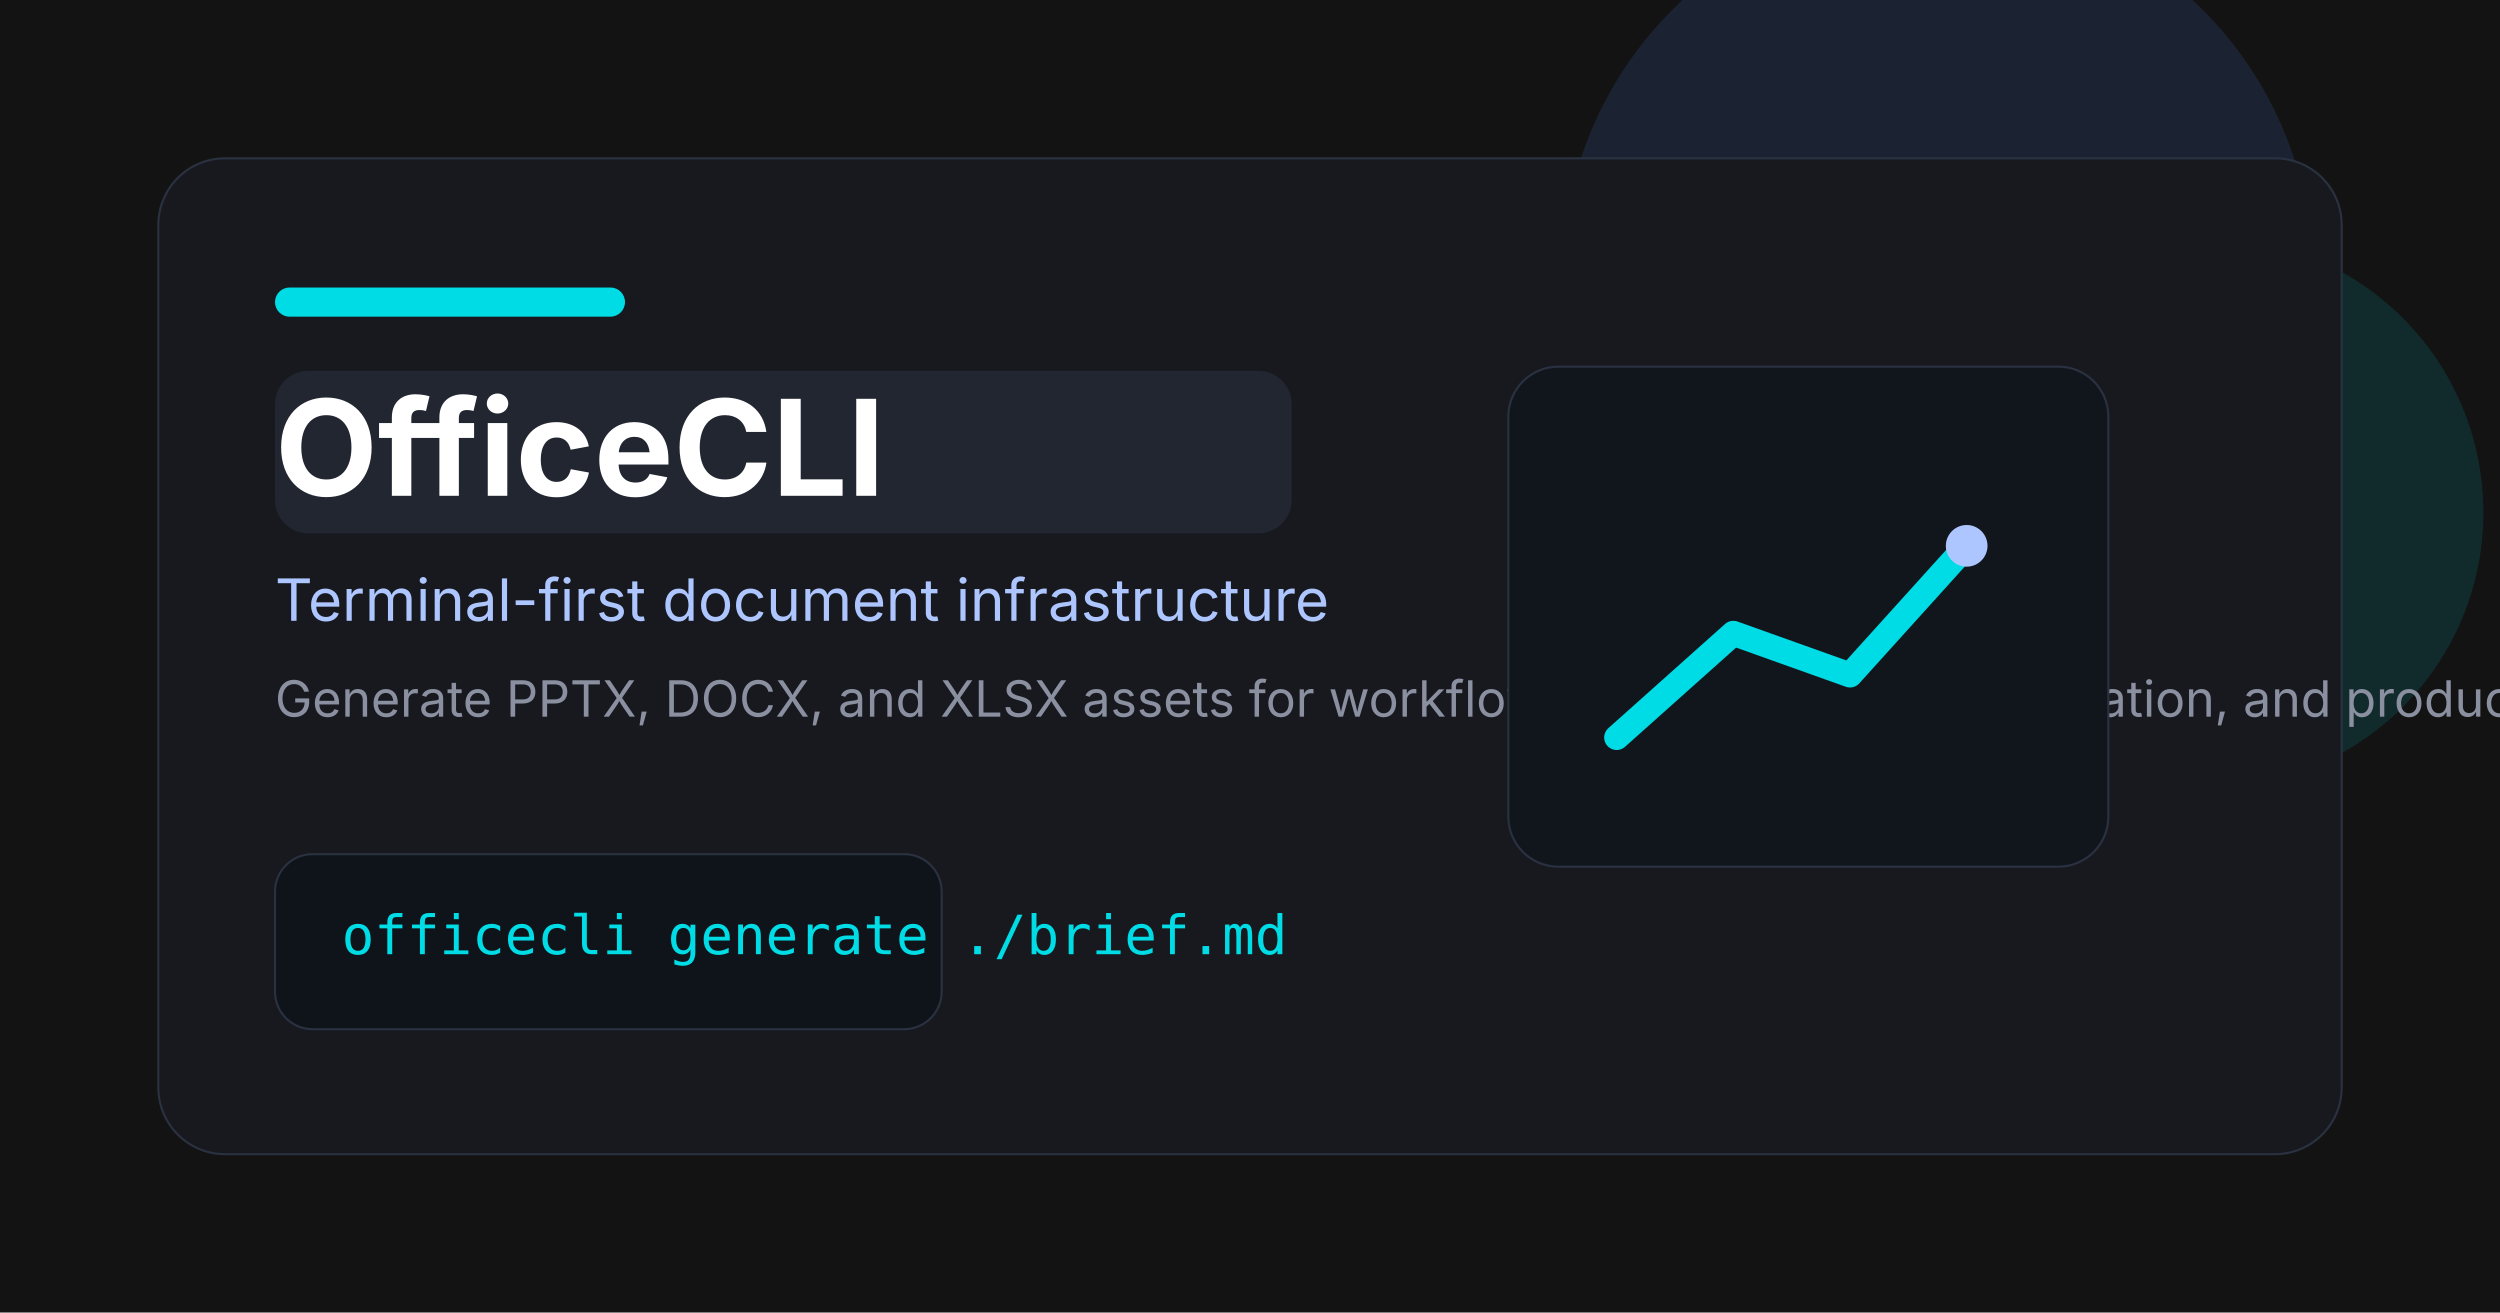
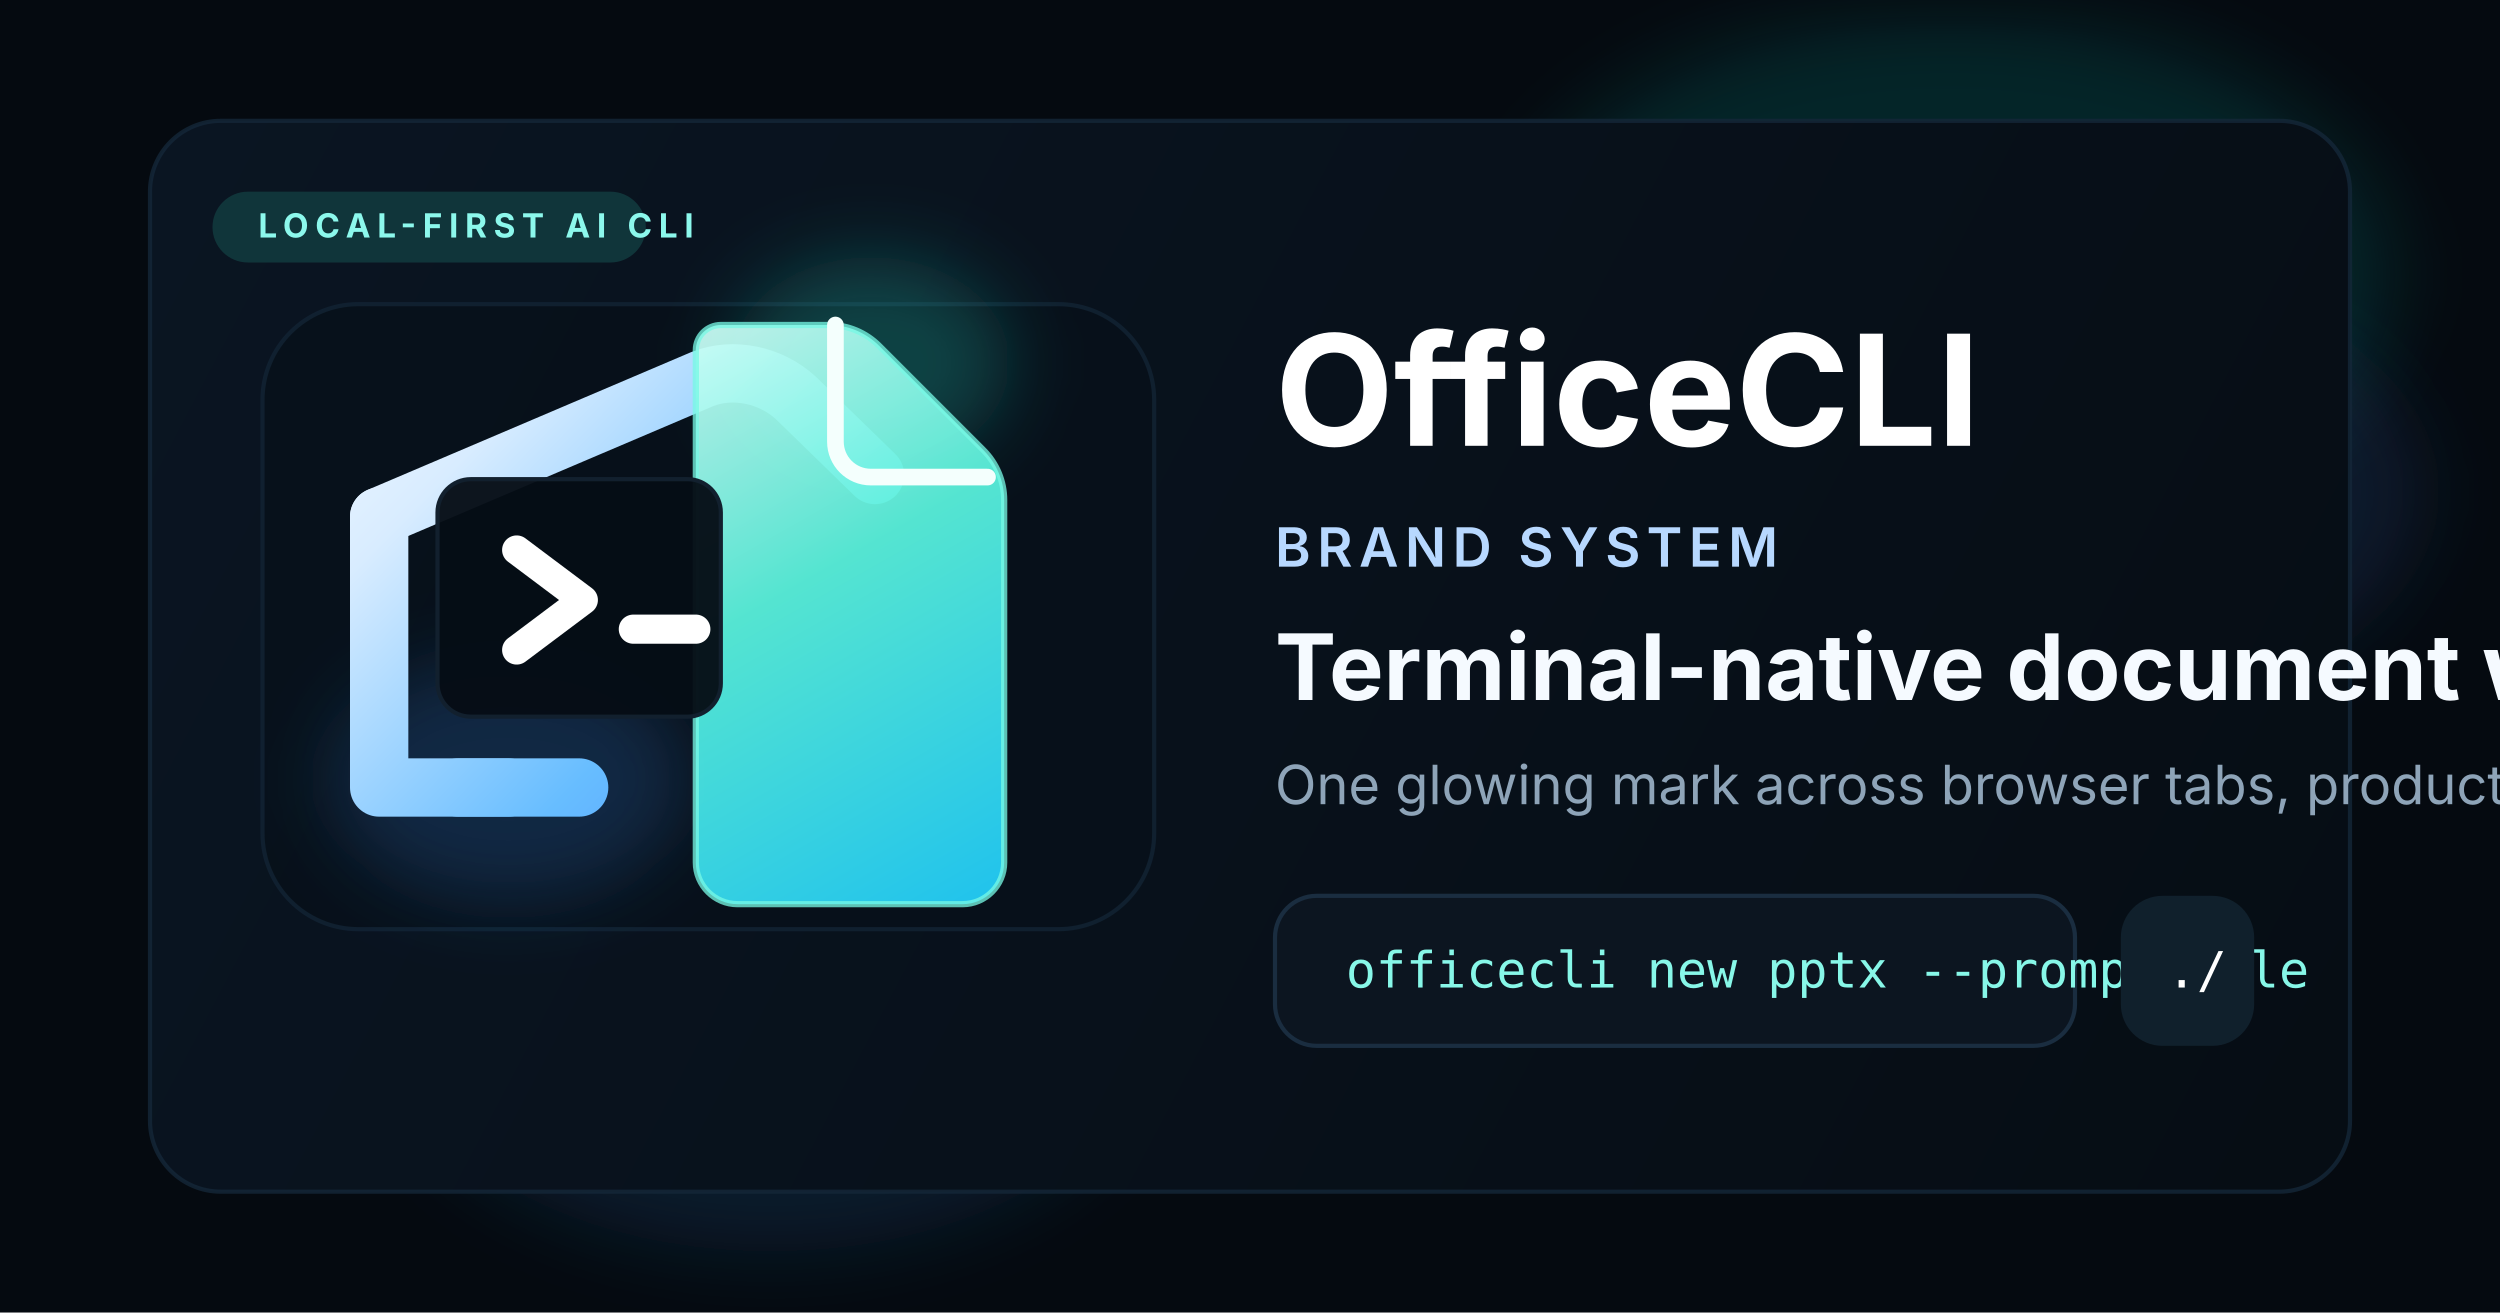
<svg xmlns="http://www.w3.org/2000/svg" width="1200" height="630" viewBox="0 0 1200 630" fill="none">
-   <rect width="1200" height="630" fill="#131313" />
-   <circle cx="930" cy="132" r="180" fill="#4F8EFF" fill-opacity="0.14" />
-   <circle cx="1060" cy="246" r="132" fill="#00DCE5" fill-opacity="0.12" />
-   <rect x="76" y="76" width="1048" height="478" rx="32" fill="#17191F" stroke="#2A3140" />
-   <rect x="132" y="138" width="168" height="14" rx="7" fill="#00DCE5" />
-   <rect x="132" y="178" width="488" height="78" rx="16" fill="#AEC6FF" fill-opacity="0.08" />
-   <text x="132" y="238" fill="#FFFFFF" font-size="64" font-family="Avenir Next, Inter, sans-serif" font-weight="700">OfficeCLI</text>
-   <text x="132" y="298" fill="#AEC6FF" font-size="28" font-family="Avenir Next, Inter, sans-serif">Terminal-first document infrastructure</text>
-   <text x="132" y="344" fill="#8B90A0" font-size="24" font-family="Avenir Next, Inter, sans-serif">Generate PPTX, DOCX, and XLSX assets for workflows, billing-backed automation, and production pipelines.</text>
-   <rect x="132" y="410" width="320" height="84" rx="18" fill="#0F141A" stroke="#2A3140" />
-   <text x="164" y="458" fill="#00DCE5" font-size="26" font-family="SFMono-Regular, Menlo, monospace">officecli generate ./brief.md</text>
-   <rect x="724" y="176" width="288" height="240" rx="24" fill="#10161C" stroke="#2A3140" />
-   <path d="M776 354L832 304L888 324L944 262" stroke="#00DCE5" stroke-width="12" stroke-linecap="round" stroke-linejoin="round" />
-   <circle cx="944" cy="262" r="10" fill="#AEC6FF" />
+   <defs>
+     <linearGradient id="bg" x1="85" y1="54" x2="1098" y2="586" gradientUnits="userSpaceOnUse">
+       <stop stop-color="#0A1522" />
+       <stop offset="1" stop-color="#060D14" />
+     </linearGradient>
+     <linearGradient id="frame" x1="164" y1="130" x2="430" y2="390" gradientUnits="userSpaceOnUse">
+       <stop stop-color="#FAFDFF" />
+       <stop offset="0.28" stop-color="#D8ECFF" />
+       <stop offset="0.68" stop-color="#67BDFF" />
+       <stop offset="1" stop-color="#4E8FFF" />
+     </linearGradient>
+     <linearGradient id="doc" x1="366" y1="112" x2="548" y2="432" gradientUnits="userSpaceOnUse">
+       <stop stop-color="#E0FFFA" />
+       <stop offset="0.42" stop-color="#5AF2DC" />
+       <stop offset="1" stop-color="#18C7FF" />
+     </linearGradient>
+     <filter id="softGlow" x="0" y="0" width="1200" height="630" filterUnits="userSpaceOnUse">
+       <feGaussianBlur stdDeviation="18" />
+     </filter>
+   </defs>
+   <rect width="1200" height="630" fill="#050A10" />
+   <ellipse cx="370" cy="490" rx="180" ry="110" fill="#3D98FF" fill-opacity="0.12" filter="url(#softGlow)" />
+   <ellipse cx="936" cy="132" rx="212" ry="124" fill="#23F0D8" fill-opacity="0.12" filter="url(#softGlow)" />
+   <ellipse cx="1012" cy="236" rx="150" ry="100" fill="#4E8FFF" fill-opacity="0.12" filter="url(#softGlow)" />
+   <rect x="72" y="58" width="1056" height="514" rx="34" fill="url(#bg)" />
+   <rect x="72" y="58" width="1056" height="514" rx="34" stroke="#152739" stroke-opacity="0.8" stroke-width="2" />
+   <rect x="102" y="92" width="208" height="34" rx="17" fill="#10353A" />
+   <text x="124" y="114" fill="#8CF8EC" font-size="16" font-family="Inter, Arial, sans-serif" font-weight="700" letter-spacing="0.2em">LOCAL-FIRST AI CLI</text>
+   <rect x="126" y="146" width="428" height="300" rx="46" fill="#07111A" fill-opacity="0.92" stroke="#132435" stroke-opacity="0.78" stroke-width="2" />
+   <ellipse cx="418" cy="174" rx="66" ry="50" fill="#23F0D8" fill-opacity="0.22" filter="url(#softGlow)" />
+   <ellipse cx="244" cy="374" rx="86" ry="58" fill="#3D98FF" fill-opacity="0.18" filter="url(#softGlow)" />
+   <path d="M182 248L337 182C352 176 370 180 382 191L420 228" stroke="url(#frame)" stroke-width="28" stroke-linecap="round" stroke-linejoin="round" />
+   <path d="M182 248V378H244" stroke="url(#frame)" stroke-width="28" stroke-linecap="round" stroke-linejoin="round" />
+   <path d="M220 378H278" stroke="url(#frame)" stroke-width="28" stroke-linecap="round" />
+   <path d="M346 156H398C407 156 415.6 159.6 422 166L472 216C478.4 222.4 482 231 482 240V414C482 425 473 434 462 434H354C343 434 334 425 334 414V168C334 161.4 339.4 156 346 156Z" fill="url(#doc)" fill-opacity="0.94" stroke="#77F8E5" stroke-opacity="0.76" stroke-width="3" />
+   <path d="M401 156V212C401 221.4 408.6 229 418 229H474" stroke="#F4FFFD" stroke-width="8" stroke-linecap="round" stroke-linejoin="round" />
+   <rect x="210" y="230" width="136" height="114" rx="16" fill="#060D15" fill-opacity="0.96" />
+   <rect x="210" y="230" width="136" height="114" rx="16" stroke="#12202E" stroke-width="2" />
+   <path d="M248 264L280 288L248 312" stroke="white" stroke-width="14" stroke-linecap="round" stroke-linejoin="round" />
+   <path d="M304 302H334" stroke="white" stroke-width="14" stroke-linecap="round" />
+   <text x="612" y="214" fill="white" font-size="74" font-family="Space Grotesk, Inter, Arial, sans-serif" font-weight="700">OfficeCLI</text>
+   <text x="612" y="272" fill="#B7D8FF" font-size="26" font-family="Inter, Arial, sans-serif" font-weight="600" letter-spacing="0.12em">BRAND SYSTEM</text>
+   <text x="612" y="336" fill="#F5FAFF" font-size="44" font-family="Space Grotesk, Inter, Arial, sans-serif" font-weight="700">Terminal-native document workflows</text>
+   <text x="612" y="386" fill="#8EA4B8" font-size="26" font-family="Inter, Arial, sans-serif">One glowing mark across browser tabs, product surfaces, and share previews.</text>
+   <rect x="612" y="430" width="384" height="72" rx="20" fill="#0C1520" stroke="#1A2D40" stroke-width="2" />
+   <text x="646" y="474" fill="#87F7E8" font-size="24" font-family="JetBrains Mono, monospace">officecli new pptx --prompt-file</text>
+   <rect x="1018" y="430" width="64" height="72" rx="20" fill="#10202C" />
+   <text x="1040" y="474" fill="#FFFFFF" font-size="24" font-family="JetBrains Mono, monospace">./</text>
</svg>
